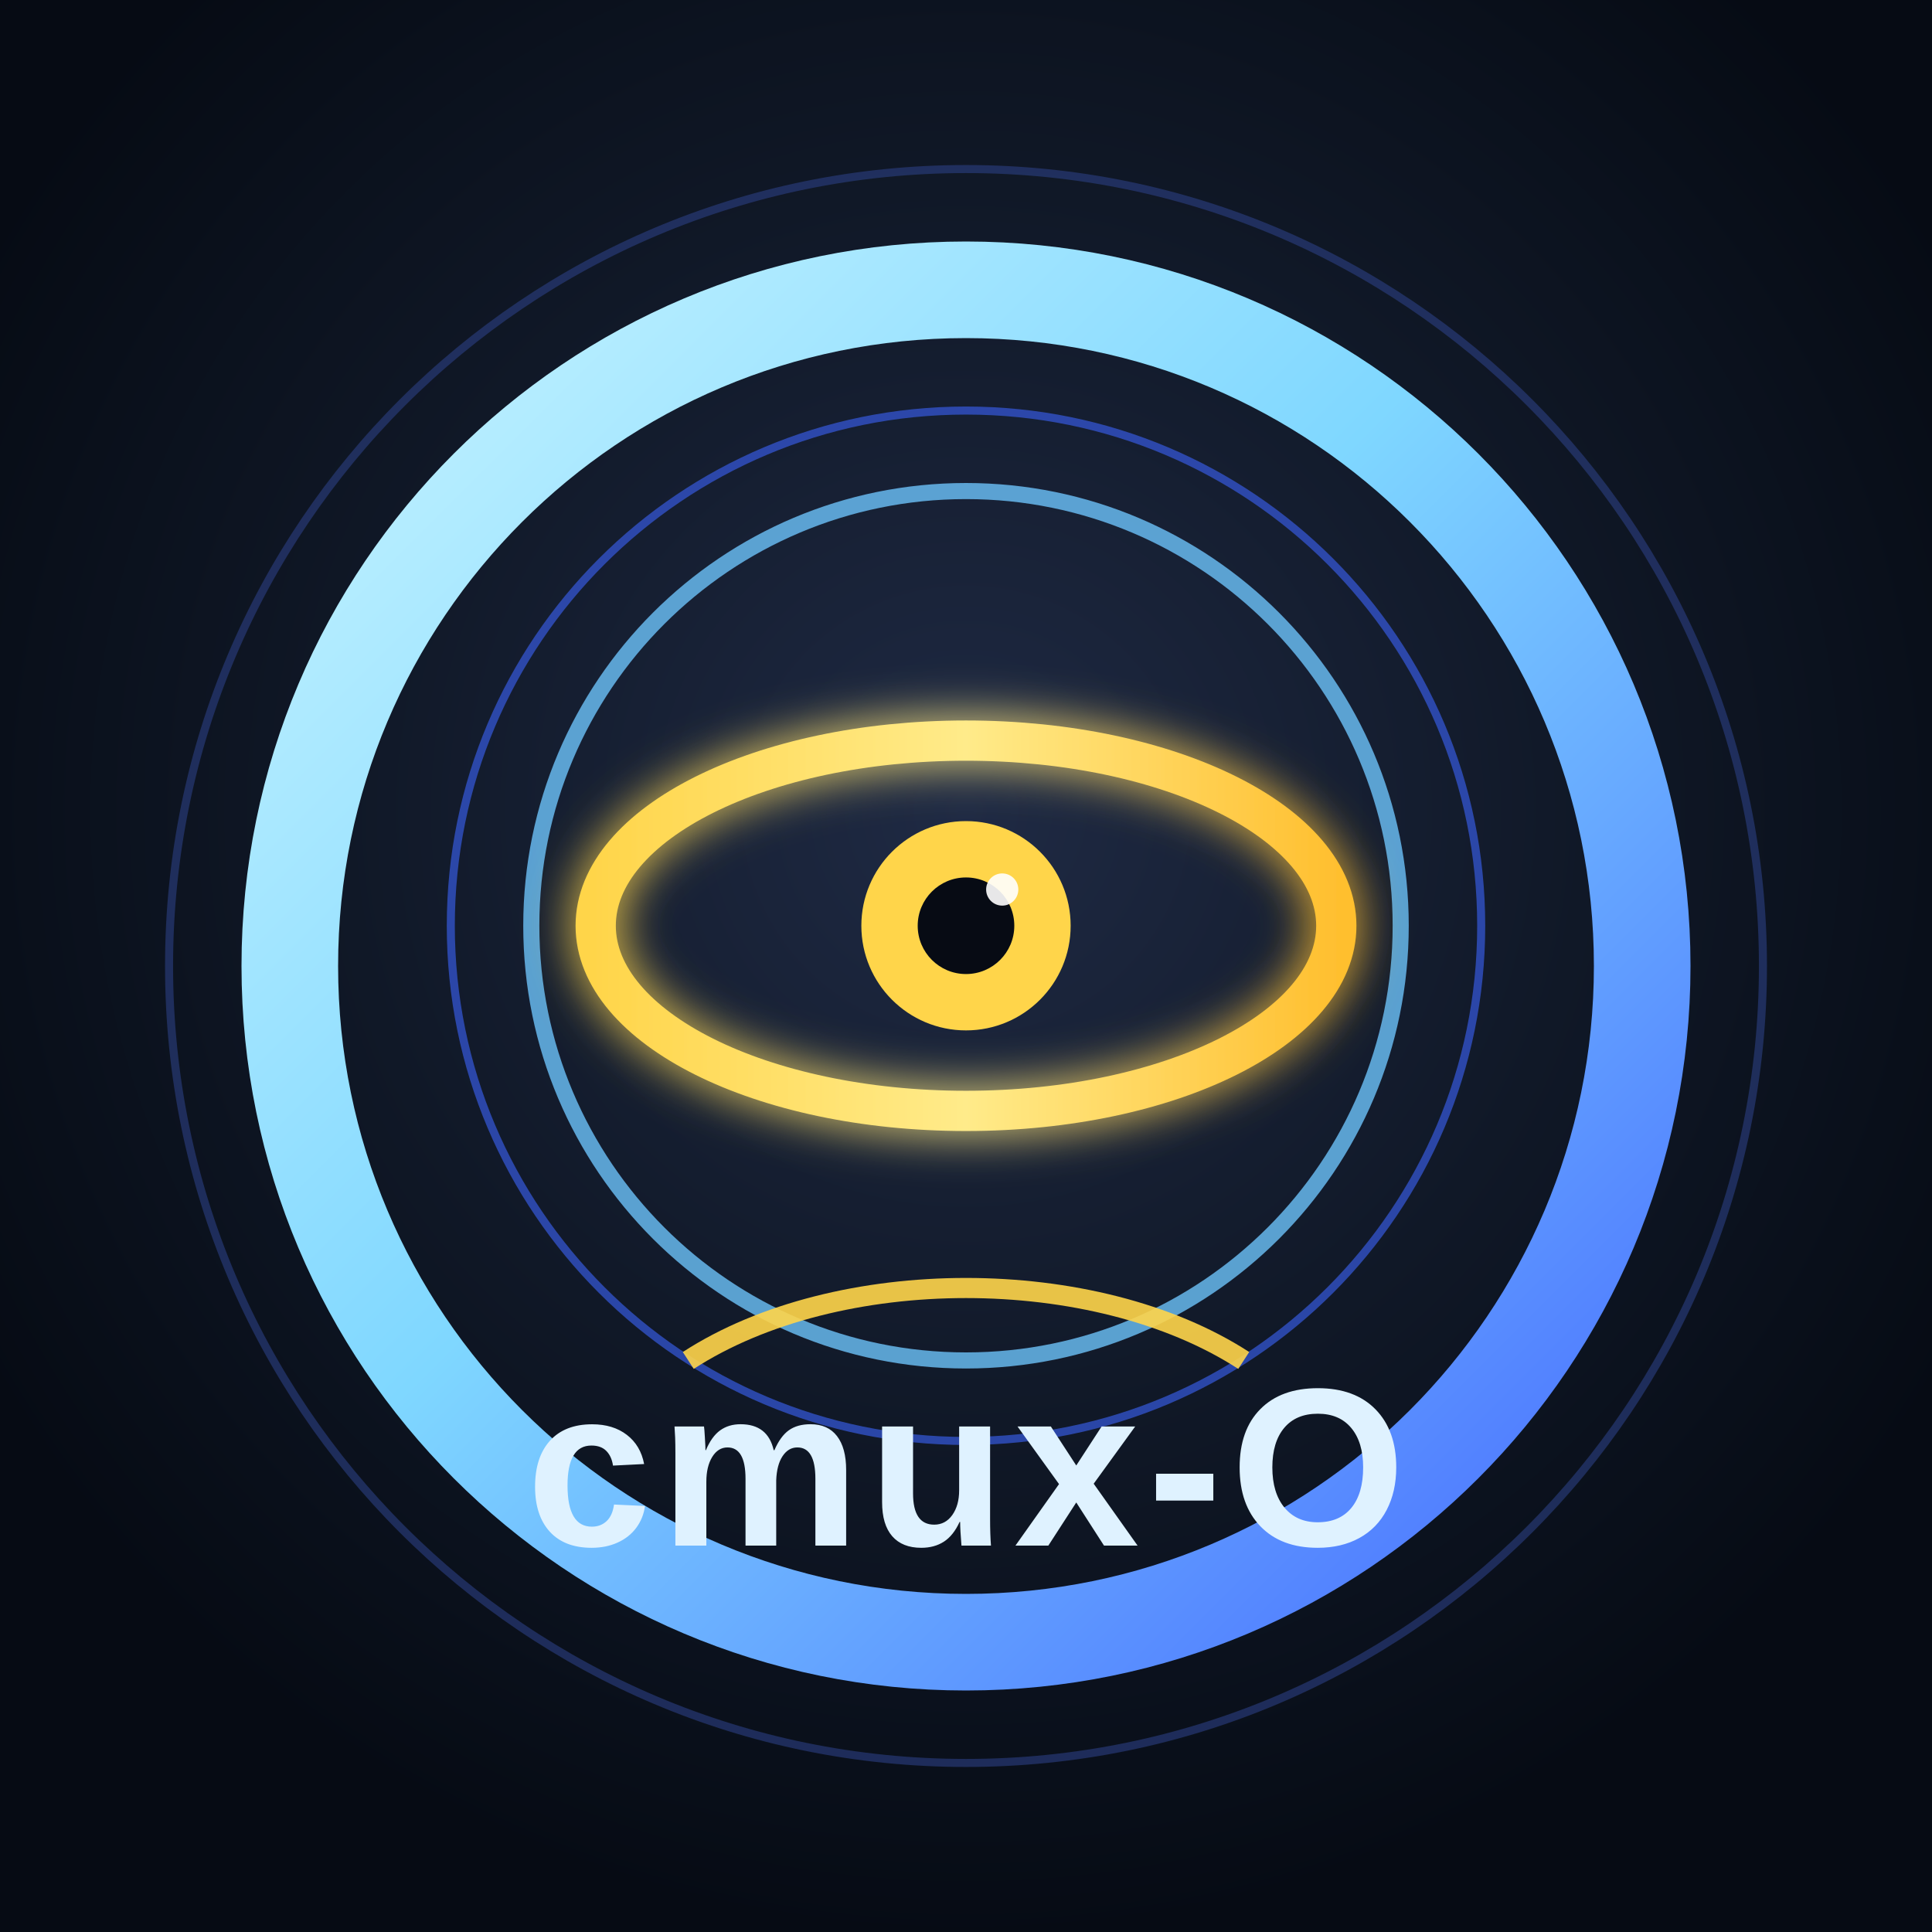
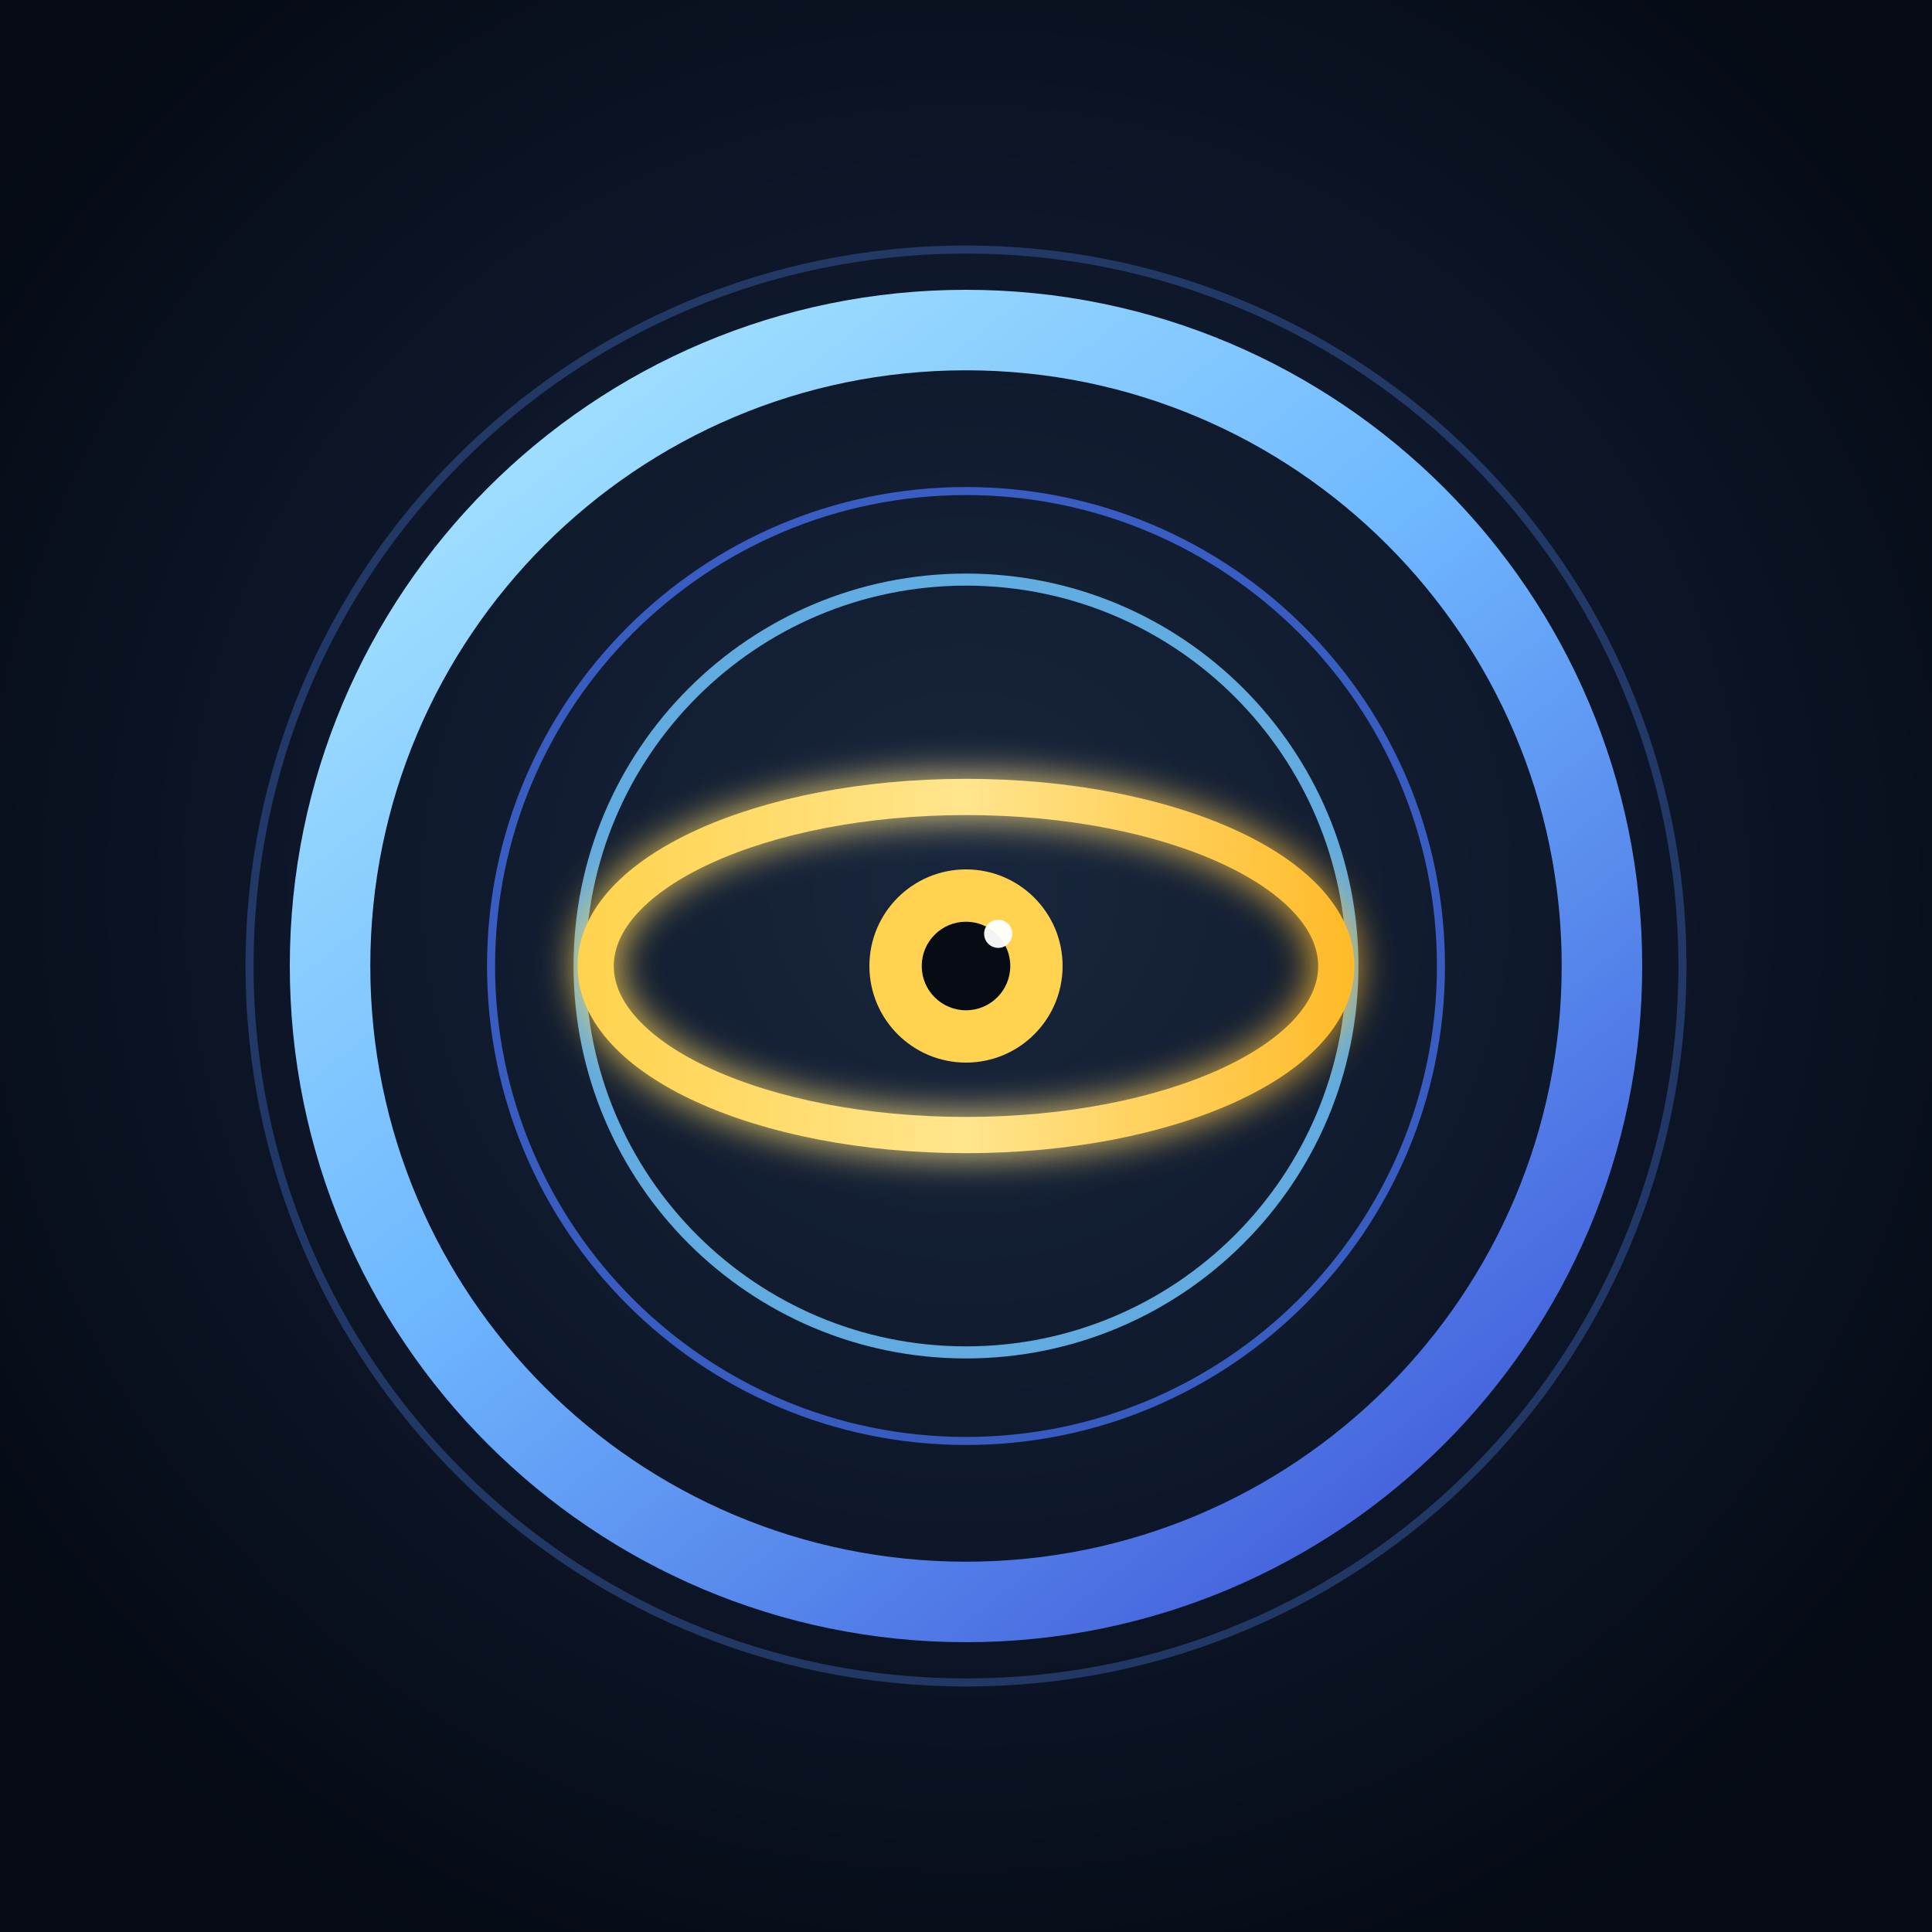
<svg xmlns="http://www.w3.org/2000/svg" width="480" height="480" viewBox="0 0 480 480" role="img" aria-labelledby="title desc">
  <defs>
-     <radialGradient id="bgGlow" cx="50%" cy="42%" r="58%">
-       <stop offset="0%" stop-color="#1f2a44" />
-       <stop offset="55%" stop-color="#101827" />
-       <stop offset="100%" stop-color="#060b14" />
+     <radialGradient id="bg" cx="50%" cy="46%" r="62%">
+       <stop offset="0%" stop-color="#18263d" />
+       <stop offset="58%" stop-color="#0d1628" />
+       <stop offset="100%" stop-color="#050a13" />
    </radialGradient>
-     <linearGradient id="ringGrad" x1="0%" y1="0%" x2="100%" y2="100%">
-       <stop offset="0%" stop-color="#c9f5ff" />
-       <stop offset="45%" stop-color="#7fd7ff" />
-       <stop offset="100%" stop-color="#4568ff" />
+     <linearGradient id="ring" x1="10%" y1="0%" x2="90%" y2="100%">
+       <stop offset="0%" stop-color="#a8e6ff" />
+       <stop offset="45%" stop-color="#6fb8ff" />
+       <stop offset="100%" stop-color="#3f56d8" />
    </linearGradient>
-     <linearGradient id="eyeGrad" x1="0%" y1="0%" x2="100%" y2="0%">
-       <stop offset="0%" stop-color="#ffd54a" />
-       <stop offset="50%" stop-color="#ffeb8a" />
-       <stop offset="100%" stop-color="#ffbf2f" />
+     <linearGradient id="eye" x1="0%" y1="0%" x2="100%" y2="0%">
+       <stop offset="0%" stop-color="#ffd34f" />
+       <stop offset="50%" stop-color="#ffe58d" />
+       <stop offset="100%" stop-color="#ffbc2c" />
    </linearGradient>
-     <filter id="soft" x="-40%" y="-40%" width="180%" height="180%">
-       <feGaussianBlur stdDeviation="6" result="blur" />
+     <filter id="glow" x="-40%" y="-40%" width="180%" height="180%">
+       <feGaussianBlur stdDeviation="5" result="b" />
      <feMerge>
-         <feMergeNode in="blur" />
+         <feMergeNode in="b" />
        <feMergeNode in="SourceGraphic" />
      </feMerge>
    </filter>
  </defs>
-   <rect width="480" height="480" fill="url(#bgGlow)" />
-   <circle cx="240" cy="240" r="168" fill="none" stroke="url(#ringGrad)" stroke-width="24" />
-   <circle cx="240" cy="240" r="198" fill="none" stroke="#2b3f83" stroke-width="2" opacity="0.6" />
-   <circle cx="240" cy="230" r="108" fill="none" stroke="#6ec6ff" stroke-width="4" opacity="0.78" />
-   <circle cx="240" cy="230" r="128" fill="none" stroke="#3558d8" stroke-width="2" opacity="0.72" />
-   <ellipse cx="240" cy="230" rx="92" ry="46" fill="none" stroke="url(#eyeGrad)" stroke-width="10" filter="url(#soft)" />
-   <ellipse cx="240" cy="230" rx="26" ry="26" fill="#ffd54a" />
-   <circle cx="240" cy="230" r="12" fill="#070b14" />
-   <circle cx="249" cy="221" r="4" fill="#ffffff" opacity="0.9" />
-   <path d="M171 338 C208 314, 272 314, 309 338" fill="none" stroke="#ffd54a" stroke-width="5" opacity="0.9" />
-   <text x="240" y="384" text-anchor="middle" font-family="Segoe UI, Arial, sans-serif" font-size="56" font-weight="700" fill="#dff2ff" letter-spacing="2">cmux-O</text>
+   <rect width="480" height="480" fill="url(#bg)" />
+   <circle cx="240" cy="240" r="178" fill="none" stroke="#274176" stroke-width="2" opacity="0.8" />
+   <circle cx="240" cy="240" r="158" fill="none" stroke="url(#ring)" stroke-width="20" />
+   <circle cx="240" cy="240" r="118" fill="none" stroke="#4a78ff" stroke-width="2" opacity="0.7" />
+   <circle cx="240" cy="240" r="96" fill="none" stroke="#6ec4ff" stroke-width="3" opacity="0.85" />
+   <ellipse cx="240" cy="240" rx="92" ry="42" fill="none" stroke="url(#eye)" stroke-width="9" filter="url(#glow)" />
+   <circle cx="240" cy="240" r="24" fill="#ffd34f" />
+   <circle cx="240" cy="240" r="11" fill="#070b14" />
+   <circle cx="248" cy="232" r="3.5" fill="#ffffff" opacity="0.95" />
</svg>
